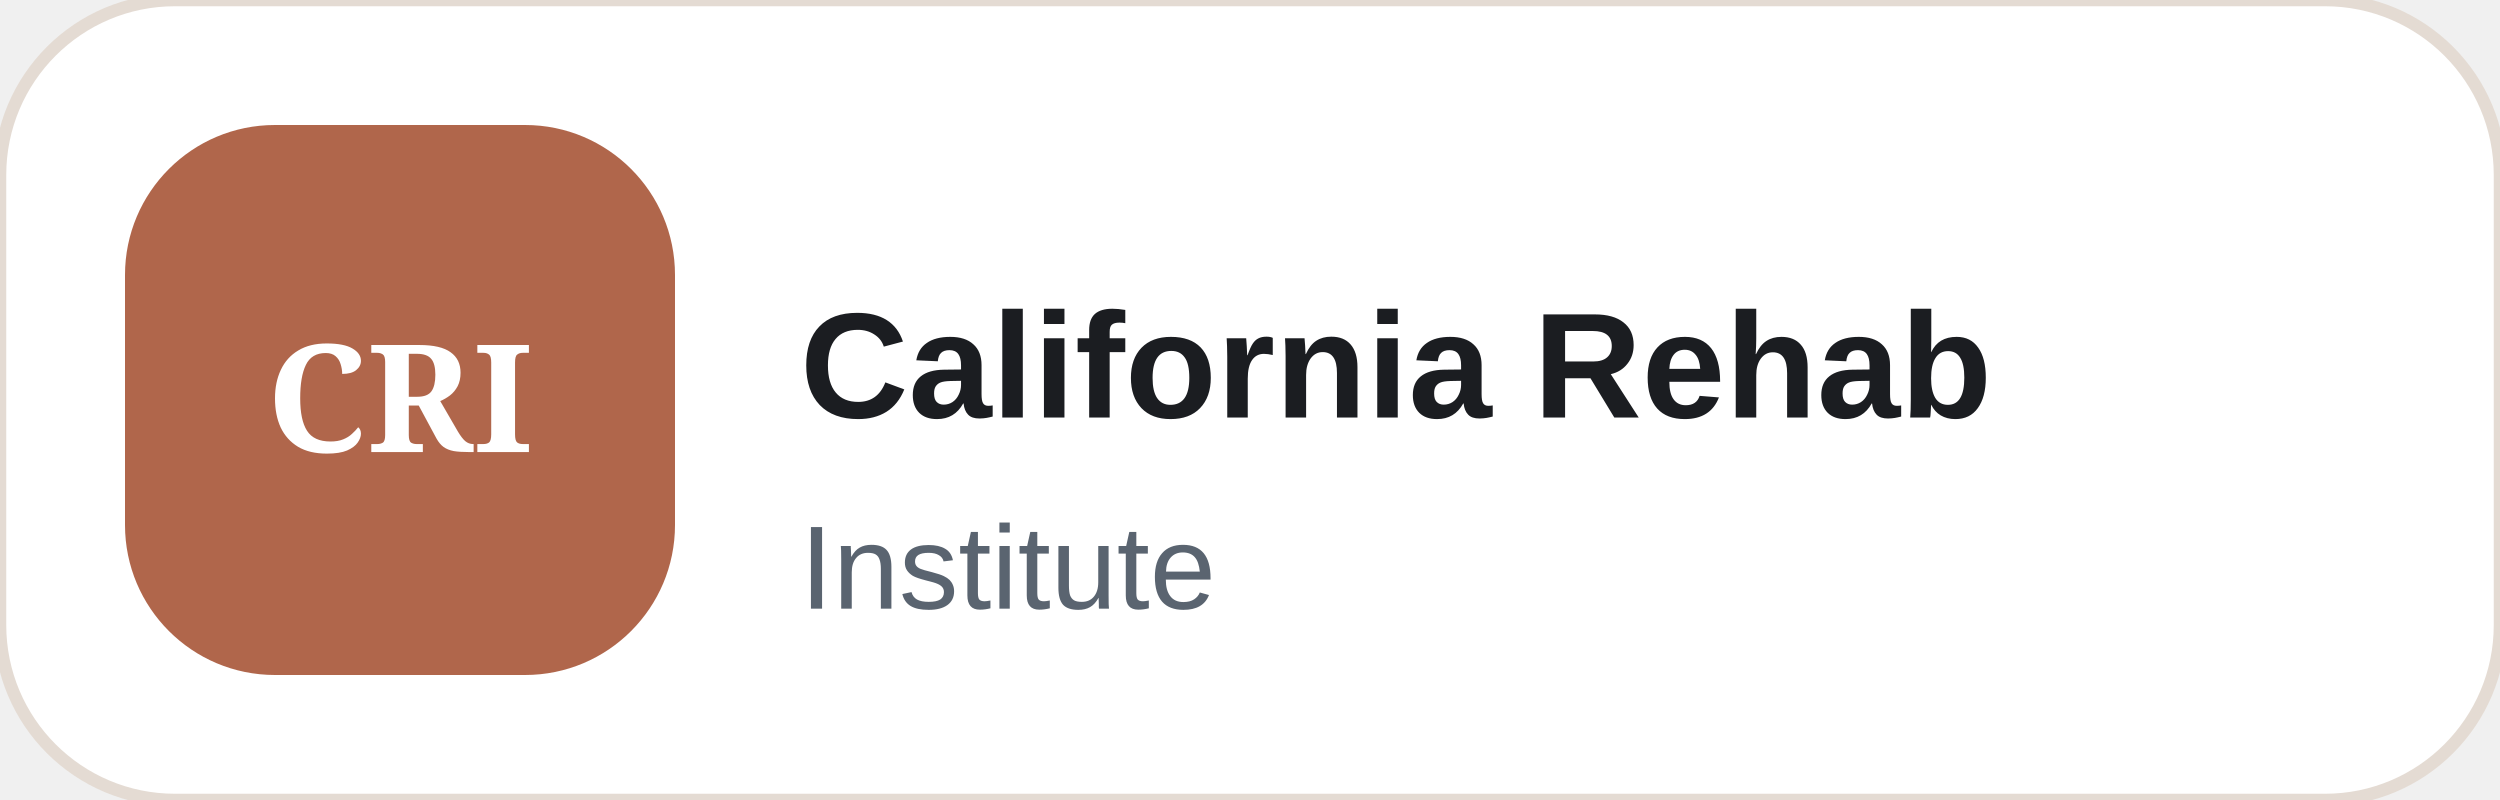
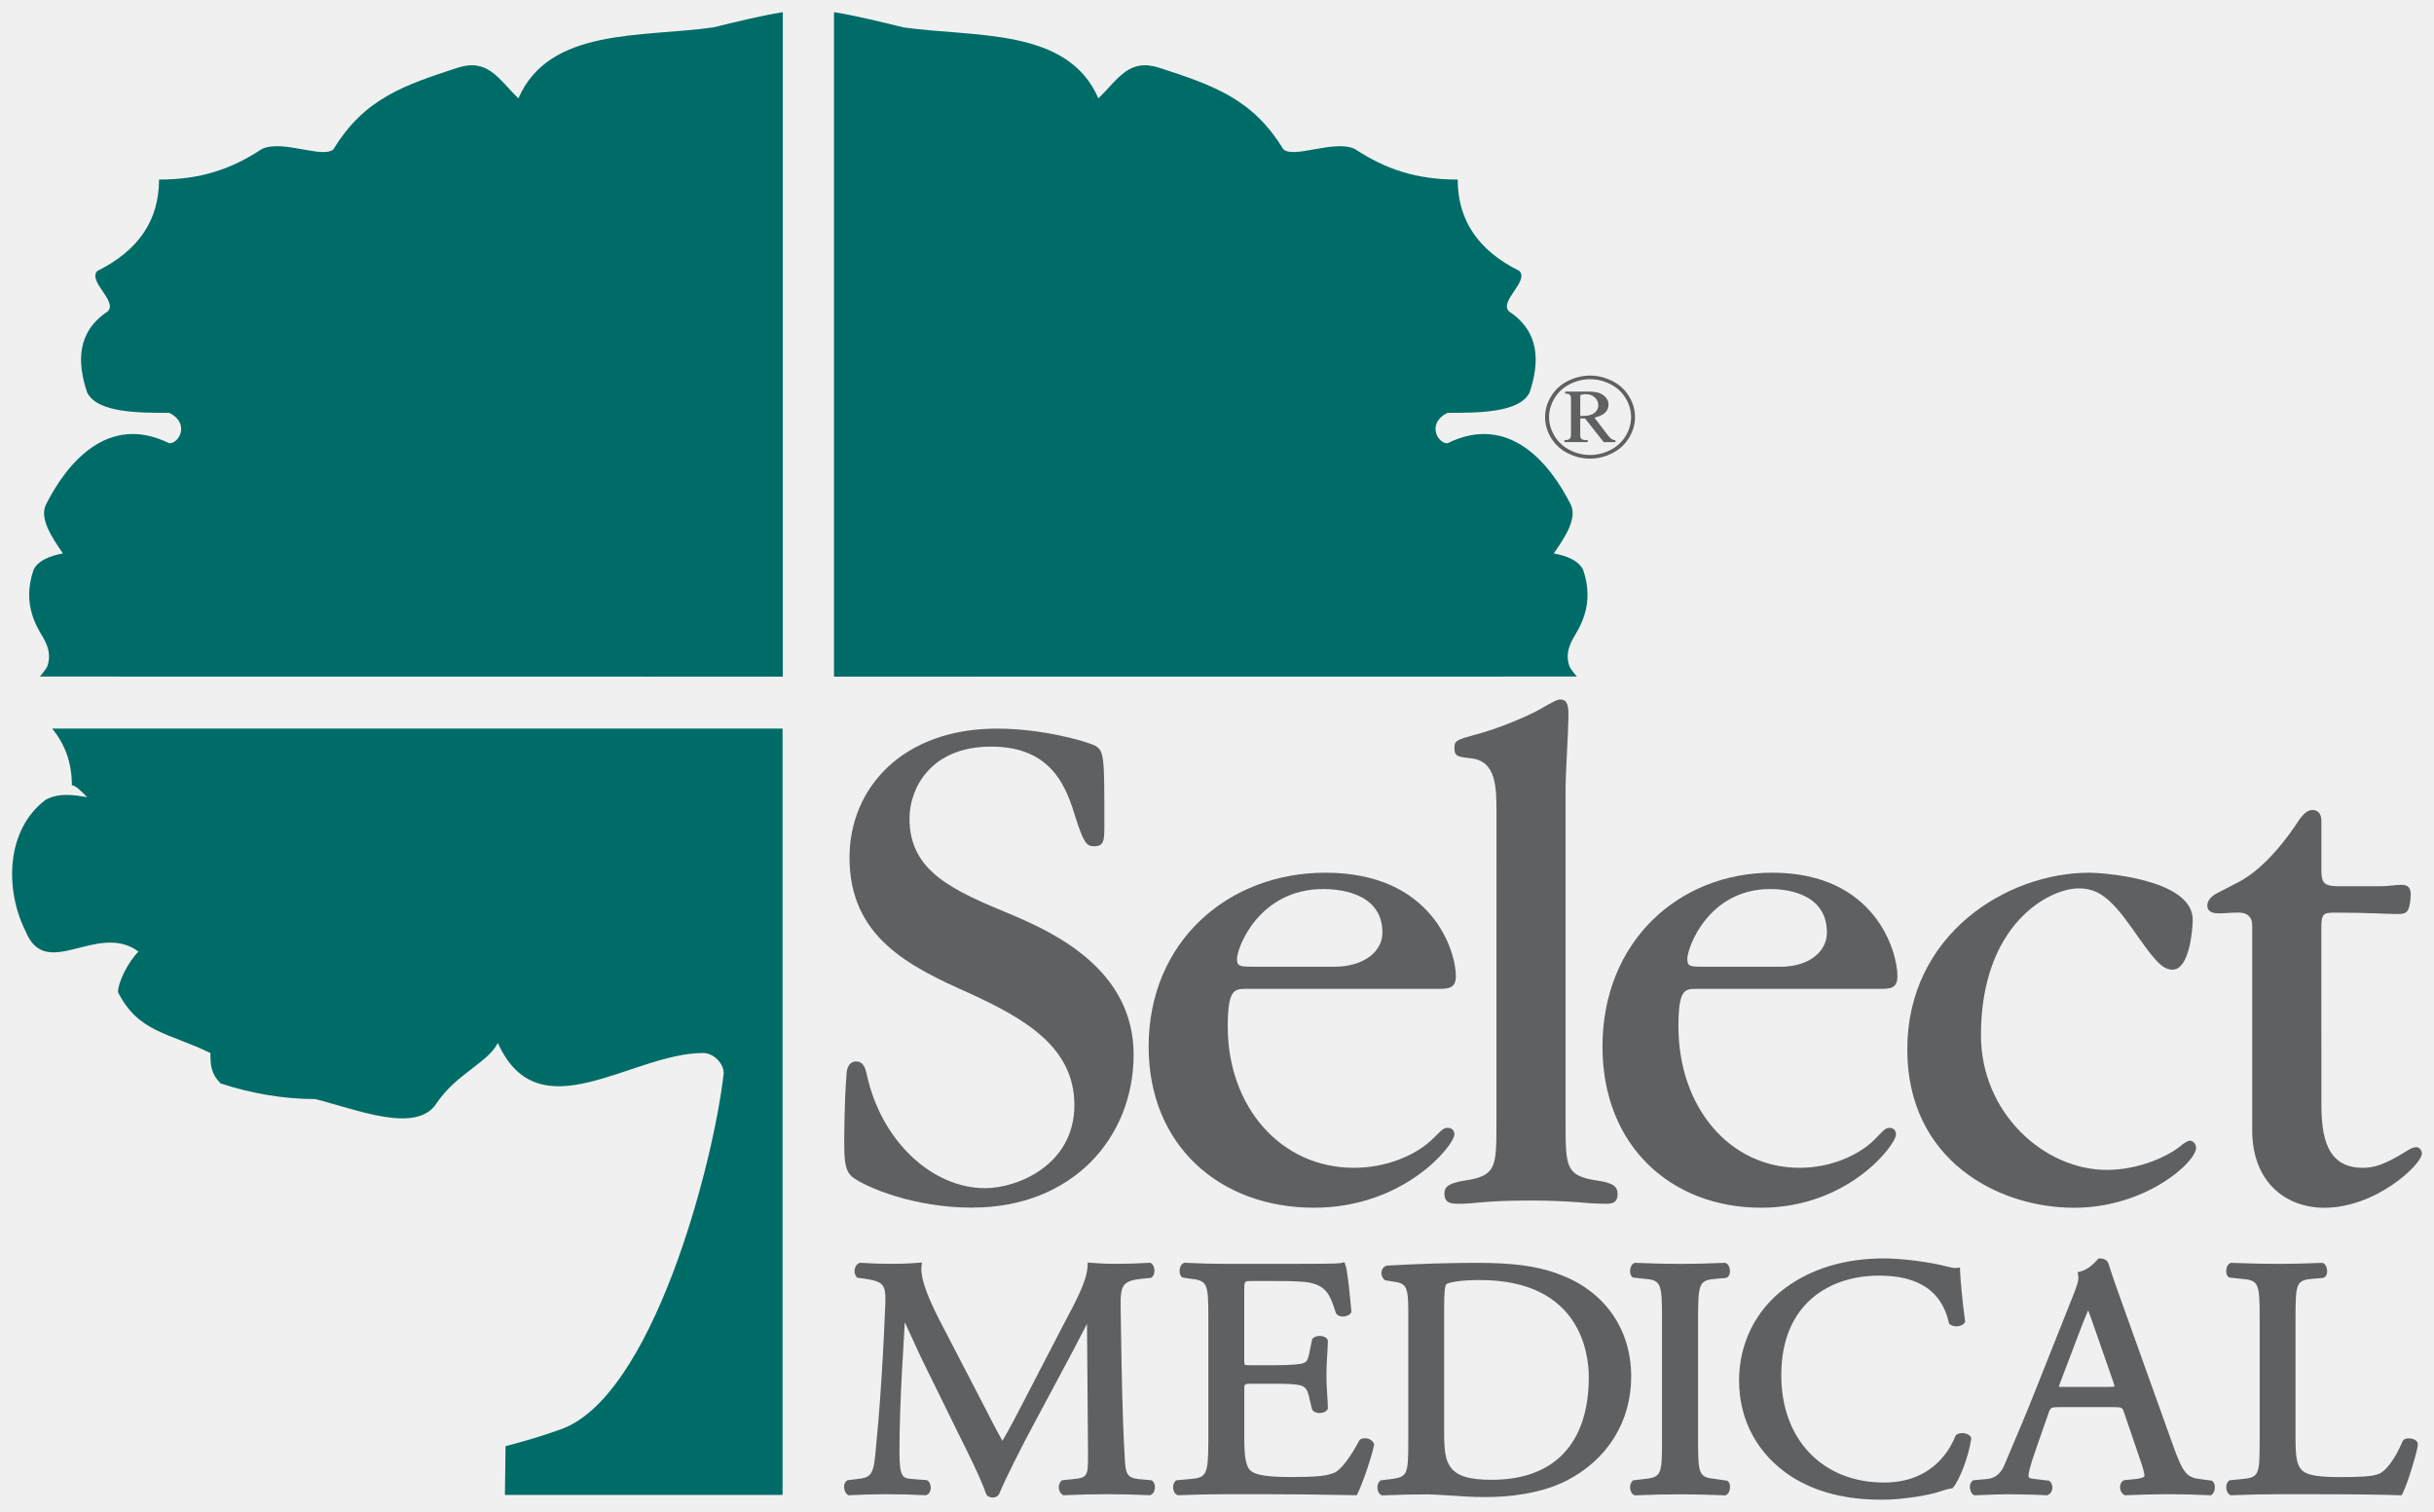
- <svg xmlns="http://www.w3.org/2000/svg" width="200" height="64" viewBox="0 0 200 64" role="img" aria-label="California Rehabilitation Institute logo">
-   <rect width="200" height="64" rx="14" fill="#ffffff" stroke="#e4dbd3" />
-   <rect x="10" y="10" width="44" height="44" rx="12" fill="#b0664b" />
-   <text x="32" y="32" text-anchor="middle" dominant-baseline="middle" font-family="Fraunces, serif" font-size="12" font-weight="600" fill="#ffffff">CRI</text>
-   <text x="64" y="30" font-family="Space Grotesk, Arial, sans-serif" font-size="12" font-weight="600" fill="#1b1d21" dominant-baseline="middle">California Rehab</text>
-   <text x="64" y="46" font-family="Space Grotesk, Arial, sans-serif" font-size="9.5" font-weight="500" fill="#5a6470" dominant-baseline="middle">Institute</text>
+ <svg xmlns="http://www.w3.org/2000/svg" width="200.915" height="124.79" viewBox="0 0 53.159 33.017" version="1.1" id="svg10449">
+   <defs id="defs10443">
+     <clipPath id="clipPath8868" clipPathUnits="userSpaceOnUse">
+       <path id="path8866" d="M 15,15 H 1248 V 807 H 15 Z" />
+     </clipPath>
+   </defs>
+   <g id="layer1" transform="translate(13.84251,-128.2814)">
+     <path id="path8872" style="fill:#006c68;fill-opacity:1;fill-rule:nonzero;stroke:none;stroke-width:0.353" d="m 1.739,128.879 c -1.57,0.222 -3.588,0 -4.26,1.551 -0.449,-0.442 -0.673,-0.887 -1.345,-0.664 -1.146,0.376 -2.018,0.664 -2.691,1.772 -0.224,0.222 -1.121,-0.221 -1.57,0 -0.673,0.443 -1.345,0.665 -2.242,0.665 0,0.887 -0.448,1.55 -1.345,1.994 -0.224,0.222 0.449,0.664 0.224,0.886 -0.673,0.443 -0.673,1.108 -0.448,1.773 0.224,0.442 1.121,0.442 1.794,0.442 0.448,0.222 0.224,0.665 0,0.665 -1.345,-0.665 -2.242,0.443 -2.691,1.33 -0.153,0.302 0.112,0.707 0.367,1.075 -0.295,0.055 -0.54,0.156 -0.64,0.354 -0.269,0.777 0.093,1.281 0.218,1.502 0.125,0.221 0.147,0.412 0.085,0.598 -0.024,0.073 -0.167,0.235 -0.167,0.235 l 16.225,0.002 v -14.264 -0.249 c -0.505,0.085 -1.009,0.208 -1.514,0.333" />
+     <path id="path8876" style="fill:#006c68;fill-opacity:1;fill-rule:nonzero;stroke:none;stroke-width:0.353" d="m 5.887,128.879 c 1.57,0.222 3.588,0 4.26,1.551 0.449,-0.442 0.673,-0.887 1.345,-0.664 1.146,0.376 2.018,0.664 2.691,1.772 0.224,0.222 1.121,-0.221 1.569,0 0.673,0.443 1.345,0.665 2.242,0.665 0,0.887 0.448,1.55 1.345,1.994 0.224,0.222 -0.449,0.664 -0.224,0.886 0.673,0.443 0.673,1.108 0.448,1.773 -0.224,0.442 -1.121,0.442 -1.794,0.442 -0.449,0.222 -0.224,0.665 0,0.665 1.345,-0.665 2.242,0.443 2.69,1.33 0.153,0.302 -0.111,0.707 -0.367,1.075 0.295,0.055 0.54,0.156 0.64,0.354 0.269,0.777 -0.093,1.281 -0.217,1.502 -0.125,0.221 -0.147,0.412 -0.085,0.598 0.024,0.073 0.167,0.235 0.167,0.235 l -16.225,0.002 v -14.264 -0.249 c 0.506,0.085 1.009,0.208 1.514,0.333" />
+     <path id="path8880" style="fill:#006c68;fill-opacity:1;fill-rule:nonzero;stroke:none;stroke-width:0.353" d="m -4.315,152.386 c 0.448,-0.665 1.121,-0.885 1.345,-1.327 0.897,1.992 2.916,0.22 4.485,0.22 0.224,0 0.448,0.222 0.448,0.443 -0.224,1.994 -1.569,7.121 -3.588,7.786 -0.392,0.142 -0.785,0.256 -1.176,0.357 l -0.014,1.066 H 3.249 V 144.194 H -12.703 c 0.284,0.343 0.43,0.754 0.43,1.238 0.077,0 0.206,0.129 0.334,0.259 -0.298,-0.049 -0.597,-0.098 -0.896,0.05 -0.897,0.665 -0.897,1.994 -0.448,2.88 0.448,1.108 1.569,-0.222 2.466,0.443 -0.224,0.22 -0.448,0.665 -0.448,0.887 0.448,0.887 1.121,0.887 2.018,1.329 0,0.222 0,0.443 0.224,0.664 0.673,0.222 1.391,0.341 2.063,0.341 0.897,0.222 2.197,0.767 2.646,0.103" />
+     <path id="path8884" style="fill:#5f6062;fill-opacity:1;fill-rule:nonzero;stroke:none;stroke-width:0.353" d="m 7.396,154.657 c -1.277,0 -2.309,-0.442 -2.603,-0.655 -0.18,-0.131 -0.197,-0.361 -0.197,-0.77 0,-0.065 0,-0.884 0.049,-1.473 0,-0.065 0.016,-0.295 0.213,-0.295 0.147,0 0.196,0.131 0.229,0.278 0.312,1.457 1.425,2.489 2.587,2.489 0.687,0 1.948,-0.492 1.948,-1.817 0,-1.278 -1.114,-1.899 -2.292,-2.44 -1.326,-0.59 -2.619,-1.228 -2.619,-2.964 0,-1.506 1.146,-2.816 3.224,-2.816 0.95,0 1.916,0.261 2.146,0.376 0.196,0.115 0.196,0.262 0.196,1.703 0,0.361 0,0.491 -0.229,0.491 -0.163,0 -0.229,-0.098 -0.393,-0.606 -0.196,-0.638 -0.491,-1.571 -1.85,-1.571 -1.343,0 -1.784,0.933 -1.784,1.571 0,1.163 0.949,1.572 2.259,2.112 0.917,0.393 2.636,1.195 2.636,3.045 0,1.818 -1.343,3.34 -3.52,3.34" />
+     <path id="path8888" style="fill:#5f6062;fill-opacity:1;fill-rule:nonzero;stroke:none;stroke-width:0.353" d="m 15.292,149.395 c 0.669,0 1.058,-0.342 1.058,-0.747 0,-0.919 -1.058,-0.95 -1.292,-0.95 -1.401,0 -1.884,1.277 -1.884,1.525 0,0.172 0.063,0.172 0.421,0.172 z m -1.916,0.483 c -0.265,0 -0.404,0.015 -0.404,0.825 0,1.744 1.151,3.083 2.755,3.083 0.701,0 1.339,-0.265 1.713,-0.623 0.233,-0.233 0.249,-0.249 0.343,-0.249 0.109,0 0.14,0.093 0.14,0.14 0,0.234 -1.09,1.604 -3.067,1.604 -2.055,0 -3.612,-1.355 -3.612,-3.518 0,-2.304 1.744,-3.799 3.861,-3.799 2.351,0 2.849,1.728 2.849,2.257 0,0.28 -0.171,0.28 -0.42,0.28 z" />
+     <path id="path8892" style="fill:#5f6062;fill-opacity:1;fill-rule:nonzero;stroke:none;stroke-width:0.353" d="m 18.841,146.022 c 0,-0.528 0,-1.126 -0.561,-1.179 -0.28,-0.035 -0.358,-0.035 -0.358,-0.229 0,-0.158 0.046,-0.176 0.498,-0.299 0.404,-0.105 1.058,-0.369 1.339,-0.527 0.373,-0.211 0.404,-0.229 0.483,-0.229 0.171,0 0.171,0.194 0.171,0.369 0,0.229 -0.063,1.32 -0.063,1.513 v 7.337 c 0,0.985 0,1.179 0.67,1.284 0.388,0.053 0.466,0.14 0.466,0.299 0,0.211 -0.155,0.211 -0.264,0.211 -0.421,0 -0.732,-0.071 -1.634,-0.071 -1.028,0 -1.215,0.071 -1.542,0.071 -0.186,0 -0.342,0 -0.342,-0.229 0,-0.159 0.125,-0.229 0.467,-0.282 0.669,-0.105 0.669,-0.299 0.669,-1.266 z" />
+     <path id="path8896" style="fill:#5f6062;fill-opacity:1;fill-rule:nonzero;stroke:none;stroke-width:0.353" d="m 25.042,149.395 c 0.642,0 1.016,-0.342 1.016,-0.747 0,-0.919 -1.016,-0.95 -1.241,-0.95 -1.344,0 -1.808,1.277 -1.808,1.525 0,0.172 0.06,0.172 0.404,0.172 z m -1.839,0.483 c -0.254,0 -0.388,0.015 -0.388,0.825 0,1.744 1.106,3.083 2.645,3.083 0.673,0 1.286,-0.265 1.645,-0.623 0.223,-0.233 0.239,-0.249 0.328,-0.249 0.104,0 0.134,0.093 0.134,0.14 0,0.234 -1.046,1.604 -2.944,1.604 -1.972,0 -3.467,-1.355 -3.467,-3.518 0,-2.304 1.674,-3.799 3.707,-3.799 2.257,0 2.735,1.728 2.735,2.257 0,0.28 -0.164,0.28 -0.404,0.28 z" />
+     <path id="path8900" style="fill:#5f6062;fill-opacity:1;fill-rule:nonzero;stroke:none;stroke-width:0.353" d="m 32.173,153.832 c 0.717,0 1.375,-0.311 1.653,-0.56 0.03,-0.015 0.102,-0.078 0.162,-0.078 0.059,0 0.132,0.063 0.132,0.157 0,0.311 -1.098,1.308 -2.664,1.308 -1.668,0 -3.643,-1.044 -3.643,-3.457 0,-2.507 2.165,-3.861 3.98,-3.861 0.234,0 2.254,0.124 2.254,1.028 0,0.217 -0.074,1.09 -0.44,1.09 -0.248,0 -0.424,-0.249 -0.907,-0.935 -0.454,-0.638 -0.732,-0.841 -1.142,-0.841 -0.643,0 -2.136,0.779 -2.136,3.207 0,1.697 1.376,2.942 2.751,2.942" />
+     <path id="path8904" style="fill:#5f6062;fill-opacity:1;fill-rule:nonzero;stroke:none;stroke-width:0.353" d="m 36.857,152.369 c 0,0.701 0.094,1.417 0.903,1.417 0.233,0 0.451,-0.047 0.996,-0.389 0.047,-0.031 0.125,-0.062 0.171,-0.062 0.078,0 0.125,0.078 0.125,0.14 0,0.234 -0.996,1.184 -2.133,1.184 -0.809,0 -1.573,-0.53 -1.573,-1.698 v -4.468 c 0,-0.202 -0.124,-0.296 -0.357,-0.28 -0.125,0 -0.234,0.016 -0.359,0.016 -0.078,0 -0.264,0 -0.264,-0.171 0,-0.156 0.171,-0.249 0.233,-0.28 l 0.421,-0.218 c 0.374,-0.187 0.856,-0.607 1.37,-1.401 0.062,-0.078 0.156,-0.187 0.265,-0.187 0.046,0 0.202,0 0.202,0.249 v 1.058 c 0,0.296 0.062,0.358 0.389,0.358 h 0.887 c 0.218,0 0.328,-0.031 0.467,-0.031 0.125,0 0.234,0.031 0.203,0.311 -0.03,0.28 -0.078,0.327 -0.28,0.327 -0.265,0 -0.624,-0.031 -1.371,-0.031 -0.265,0 -0.296,0.031 -0.296,0.358 z" />
+     <path id="path8908" style="fill:#5f6062;fill-opacity:1;fill-rule:nonzero;stroke:none;stroke-width:0.353" d="m 11.308,160.611 -0.273,-0.025 c -0.286,-0.029 -0.293,-0.142 -0.313,-0.477 l -0.003,-0.054 c -0.049,-0.83 -0.064,-1.824 -0.077,-2.623 -0.003,-0.22 -0.006,-0.422 -0.009,-0.595 -0.007,-0.484 0.03,-0.582 0.479,-0.63 l 0.184,-0.017 0.017,-0.012 c 0.057,-0.043 0.058,-0.131 0.057,-0.157 -0.003,-0.068 -0.028,-0.122 -0.069,-0.148 l -0.02,-0.013 -0.024,0.001 c -0.228,0.014 -0.485,0.022 -0.689,0.022 -0.156,0 -0.316,0 -0.578,-0.022 l -0.076,-0.006 -0.004,0.076 c -0.014,0.321 -0.226,0.717 -0.575,1.374 l -0.8,1.544 c -0.156,0.302 -0.316,0.613 -0.484,0.9 -0.139,-0.247 -0.269,-0.501 -0.405,-0.767 l -0.965,-1.86 c -0.187,-0.365 -0.43,-0.884 -0.398,-1.18 l 0.01,-0.088 -0.088,0.007 c -0.254,0.022 -0.46,0.022 -0.641,0.022 -0.182,0 -0.364,-0.007 -0.611,-0.022 l -0.018,-0.001 -0.017,0.008 c -0.046,0.022 -0.08,0.068 -0.092,0.127 -0.014,0.065 7.055e-4,0.13 0.037,0.172 l 0.019,0.021 0.15,0.018 c 0.428,0.067 0.475,0.125 0.461,0.562 -0.014,0.363 -0.043,0.987 -0.086,1.649 -0.046,0.728 -0.086,1.141 -0.132,1.627 -0.044,0.499 -0.14,0.509 -0.42,0.542 l -0.192,0.024 -0.015,0.013 c -0.036,0.028 -0.056,0.075 -0.056,0.131 0,0.068 0.028,0.133 0.071,0.168 l 0.022,0.017 0.028,-0.002 c 0.254,-0.014 0.534,-0.022 0.791,-0.022 0.306,0 0.603,0.008 0.86,0.022 l 0.017,7.1e-4 0.015,-0.006 c 0.047,-0.019 0.079,-0.066 0.087,-0.127 0.011,-0.072 -0.013,-0.144 -0.061,-0.182 l -0.018,-0.015 -0.319,-0.024 c -0.224,-0.016 -0.283,-0.044 -0.283,-0.616 0,-0.603 0.029,-1.244 0.055,-1.736 0.019,-0.352 0.038,-0.703 0.061,-1.072 0.063,0.133 0.125,0.269 0.186,0.403 0.069,0.151 0.138,0.302 0.207,0.445 l 0.795,1.617 c 0.19,0.381 0.477,0.956 0.588,1.283 l 0.009,0.019 c 0.034,0.048 0.098,0.061 0.129,0.061 0.079,0 0.119,-0.034 0.146,-0.075 0.131,-0.318 0.459,-0.978 0.839,-1.681 l 0.693,-1.295 c 0.067,-0.123 0.159,-0.302 0.248,-0.473 0.049,-0.093 0.097,-0.189 0.14,-0.271 l 0.022,2.835 c 0,0.476 0,0.526 -0.316,0.557 l -0.252,0.025 -0.018,0.017 c -0.037,0.036 -0.057,0.093 -0.052,0.154 0.005,0.062 0.033,0.114 0.077,0.144 l 0.02,0.013 0.025,-0.001 c 0.298,-0.014 0.649,-0.022 0.94,-0.022 0.288,0 0.605,0.008 0.916,0.022 l 0.02,0.001 0.018,-0.01 c 0.045,-0.024 0.075,-0.073 0.082,-0.133 0.009,-0.066 -0.011,-0.131 -0.051,-0.169 z" />
+     <path id="path8912" style="fill:#5f6062;fill-opacity:1;fill-rule:nonzero;stroke:none;stroke-width:0.353" d="m 15.862,159.725 -0.023,0.026 c -0.221,0.421 -0.42,0.634 -0.52,0.686 -0.167,0.079 -0.401,0.103 -0.966,0.103 -0.646,0 -0.811,-0.072 -0.892,-0.148 -0.106,-0.107 -0.128,-0.354 -0.128,-0.719 v -1.044 c 0,-0.127 0,-0.127 0.185,-0.127 h 0.453 c 0.272,0 0.475,0.006 0.583,0.035 0.104,0.025 0.154,0.086 0.187,0.227 l 0.07,0.29 0.016,0.031 c 0.045,0.051 0.123,0.057 0.155,0.057 0.075,0 0.137,-0.029 0.165,-0.075 l 0.011,-0.017 v -0.021 c 0,-0.072 -0.006,-0.168 -0.013,-0.276 -0.009,-0.134 -0.018,-0.288 -0.018,-0.435 0,-0.155 0.009,-0.313 0.018,-0.452 0.007,-0.113 0.013,-0.215 0.013,-0.296 v -0.02 l -0.011,-0.018 c -0.028,-0.046 -0.09,-0.074 -0.165,-0.074 -0.031,0 -0.11,0.005 -0.155,0.056 l -0.012,0.015 -0.066,0.322 c -0.037,0.174 -0.081,0.187 -0.139,0.205 -0.038,0.013 -0.178,0.042 -0.64,0.042 h -0.453 c -0.077,0 -0.158,0 -0.173,-0.012 -0.007,-0.009 -0.012,-0.05 -0.012,-0.123 V 156.483 c 0,-0.224 0,-0.224 0.162,-0.224 h 0.561 c 0.33,0 0.582,0.007 0.739,0.043 0.349,0.083 0.42,0.293 0.525,0.612 l 0.015,0.043 0.014,0.025 c 0.03,0.033 0.079,0.052 0.136,0.052 0.056,0 0.135,-0.019 0.173,-0.073 l 0.016,-0.022 -0.011,-0.122 c -0.041,-0.429 -0.078,-0.794 -0.12,-0.908 l -0.022,-0.061 -0.063,0.015 c -0.085,0.021 -0.569,0.021 -1.035,0.021 h -1.465 c -0.297,0 -0.554,-0.006 -0.917,-0.023 l -0.018,-7.1e-4 -0.017,0.008 c -0.056,0.027 -0.081,0.1 -0.085,0.159 -0.004,0.071 0.018,0.126 0.062,0.154 l 0.155,0.025 c 0.392,0.044 0.411,0.084 0.411,0.861 v 2.665 c 0,0.788 -0.047,0.822 -0.417,0.853 l -0.283,0.025 -0.019,0.017 c -0.041,0.039 -0.059,0.104 -0.048,0.174 0.01,0.062 0.04,0.108 0.082,0.129 l 0.017,0.007 0.017,-7.1e-4 c 0.427,-0.014 0.711,-0.022 1.058,-0.022 h 0.701 c 0.69,0 1.392,0.007 2.086,0.022 l 0.046,0.001 0.021,-0.04 c 0.104,-0.207 0.302,-0.784 0.357,-1.048 l 0.004,-0.023 -0.01,-0.023 c -0.056,-0.121 -0.221,-0.135 -0.302,-0.081" />
+     <path id="path8916" style="fill:#5f6062;fill-opacity:1;fill-rule:nonzero;stroke:none;stroke-width:0.353" d="m 20.857,158.356 c 0,1.447 -0.752,2.244 -2.117,2.244 -0.494,0 -0.755,-0.08 -0.901,-0.274 -0.119,-0.161 -0.141,-0.383 -0.141,-0.764 v -2.732 c 0,-0.304 0.016,-0.474 0.048,-0.503 0.033,-0.024 0.237,-0.09 0.729,-0.09 2.211,0 2.382,1.621 2.382,2.119 m -0.706,-2.267 c -0.457,-0.161 -0.96,-0.227 -1.738,-0.227 -0.61,0 -1.233,0.019 -1.96,0.06 l -0.022,0.005 c -0.059,0.022 -0.097,0.075 -0.102,0.141 -0.006,0.071 0.028,0.141 0.083,0.175 l 0.199,0.032 c 0.261,0.035 0.304,0.126 0.304,0.646 v 2.814 c 0,0.77 -0.015,0.802 -0.404,0.853 l -0.203,0.025 -0.017,0.017 c -0.041,0.039 -0.059,0.104 -0.048,0.174 0.009,0.062 0.04,0.109 0.082,0.129 l 0.016,0.008 0.018,-7.1e-4 c 0.393,-0.016 0.665,-0.022 0.972,-0.022 0.113,0 0.268,0.011 0.448,0.023 0.249,0.017 0.533,0.036 0.822,0.036 0.488,0 1.192,-0.063 1.779,-0.363 0.891,-0.461 1.403,-1.289 1.403,-2.271 0,-1.059 -0.609,-1.901 -1.631,-2.252" />
+     <path id="path8920" style="fill:#5f6062;fill-opacity:1;fill-rule:nonzero;stroke:none;stroke-width:0.353" d="m 23.651,156.208 0.194,-0.015 0.033,-0.011 c 0.044,-0.028 0.066,-0.083 0.062,-0.153 -0.003,-0.059 -0.028,-0.132 -0.085,-0.159 l -0.017,-0.008 h -0.018 c -0.381,0.015 -0.648,0.023 -0.963,0.023 -0.329,0 -0.597,-0.008 -0.979,-0.023 h -0.018 l -0.017,0.008 c -0.057,0.028 -0.082,0.1 -0.084,0.16 -0.005,0.069 0.018,0.126 0.062,0.152 l 0.227,0.026 c 0.386,0.031 0.408,0.08 0.408,0.875 v 2.636 c 0,0.791 -0.014,0.823 -0.41,0.867 l -0.218,0.025 -0.018,0.017 c -0.041,0.039 -0.059,0.104 -0.048,0.174 0.01,0.062 0.04,0.109 0.083,0.13 l 0.017,0.008 0.018,-7.1e-4 c 0.376,-0.015 0.644,-0.022 0.979,-0.022 0.321,0 0.596,0.008 0.963,0.022 l 0.018,7.1e-4 0.017,-0.008 c 0.057,-0.028 0.081,-0.101 0.085,-0.159 0.004,-0.07 -0.018,-0.126 -0.062,-0.153 l -0.225,-0.033 c -0.395,-0.044 -0.411,-0.076 -0.411,-0.867 v -2.636 c 0,-0.795 0.023,-0.844 0.409,-0.875" />
+     <path id="path8924" style="fill:#5f6062;fill-opacity:1;fill-rule:nonzero;stroke:none;stroke-width:0.353" d="m 29.012,159.58 c -0.033,0 -0.081,0.006 -0.121,0.034 l -0.018,0.011 -0.009,0.021 c -0.155,0.379 -0.564,1.014 -1.561,1.014 -1.341,0 -2.242,-0.941 -2.242,-2.341 0,-1.605 1.102,-2.178 2.133,-2.178 0.867,0 1.367,0.336 1.527,1.025 l 0.005,0.025 0.02,0.015 c 0.083,0.067 0.254,0.053 0.314,-0.028 l 0.018,-0.024 -0.004,-0.03 c -0.061,-0.441 -0.101,-0.905 -0.108,-1.081 l -0.003,-0.078 -0.077,0.008 c -0.054,0.006 -0.095,-0.004 -0.192,-0.028 -0.391,-0.102 -0.992,-0.18 -1.397,-0.18 -0.837,0 -1.58,0.223 -2.147,0.645 -0.643,0.473 -1.011,1.21 -1.011,2.02 0,0.872 0.404,1.616 1.14,2.098 0.536,0.341 1.183,0.507 1.979,0.507 0.5,0 1.074,-0.111 1.255,-0.175 0.084,-0.029 0.173,-0.057 0.261,-0.071 l 0.027,-0.004 0.017,-0.021 c 0.132,-0.158 0.335,-0.662 0.39,-1.051 l 0.004,-0.025 -0.014,-0.023 c -0.037,-0.063 -0.12,-0.085 -0.184,-0.085" />
+     <path id="path8928" style="fill:#5f6062;fill-opacity:1;fill-rule:nonzero;stroke:none;stroke-width:0.353" d="m 32.343,158.559 c -0.009,0.006 -0.041,0.013 -0.141,0.013 h -0.959 c -0.035,0 -0.089,0 -0.121,-0.004 0.007,-0.023 0.019,-0.058 0.025,-0.075 l 0.49,-1.288 c 0.049,-0.123 0.092,-0.23 0.126,-0.305 0.038,0.095 0.08,0.218 0.12,0.332 l 0.421,1.207 c 0.025,0.071 0.035,0.113 0.038,0.12 m 1.877,2.027 c -0.288,-0.033 -0.377,-0.103 -0.602,-0.737 L 32.513,156.767 c -0.105,-0.292 -0.214,-0.594 -0.304,-0.883 -0.023,-0.074 -0.092,-0.118 -0.186,-0.118 h -0.033 l -0.022,0.024 c -0.087,0.097 -0.207,0.215 -0.37,0.26 l -0.065,0.017 0.012,0.067 c 0.02,0.098 -0.023,0.228 -0.127,0.484 l -0.795,1.999 c -0.227,0.574 -0.404,0.988 -0.533,1.29 -0.059,0.138 -0.109,0.255 -0.152,0.361 -0.108,0.261 -0.273,0.307 -0.407,0.318 l -0.278,0.024 -0.017,0.014 c -0.039,0.03 -0.059,0.084 -0.056,0.146 0.003,0.054 0.025,0.123 0.077,0.157 l 0.019,0.012 0.184,-0.007 c 0.181,-0.007 0.389,-0.016 0.583,-0.016 l 0.257,0.004 c 0.232,0.004 0.4,0.007 0.549,0.018 l 0.018,0.001 0.016,-0.007 c 0.055,-0.023 0.091,-0.076 0.098,-0.144 0.006,-0.069 -0.022,-0.135 -0.07,-0.168 l -0.292,-0.035 c -0.159,-0.013 -0.159,-0.039 -0.159,-0.076 0,-0.042 0.021,-0.175 0.167,-0.59 l 0.272,-0.778 c 0.041,-0.116 0.052,-0.128 0.228,-0.128 h 1.177 c 0.205,0 0.207,0.005 0.25,0.136 l 0.343,1.007 c 0.045,0.129 0.097,0.287 0.097,0.368 -0.004,0.009 -0.05,0.047 -0.207,0.061 l -0.226,0.022 -0.033,0.012 c -0.047,0.031 -0.073,0.092 -0.068,0.16 0.005,0.068 0.04,0.126 0.093,0.151 l 0.015,0.008 0.165,-0.006 c 0.201,-0.007 0.45,-0.017 0.746,-0.017 0.329,0 0.603,0.006 0.939,0.022 l 0.028,0.001 0.021,-0.016 c 0.049,-0.038 0.065,-0.112 0.064,-0.165 -0.002,-0.061 -0.025,-0.111 -0.067,-0.138 z" />
+     <path id="path8932" style="fill:#5f6062;fill-opacity:1;fill-rule:nonzero;stroke:none;stroke-width:0.353" d="m 38.763,159.695 c -0.032,0 -0.077,0.006 -0.11,0.033 l -0.022,0.029 c -0.169,0.407 -0.365,0.63 -0.482,0.696 -0.112,0.06 -0.277,0.088 -0.917,0.088 -0.563,0 -0.717,-0.072 -0.798,-0.148 -0.121,-0.121 -0.142,-0.302 -0.142,-0.749 v -2.576 c 0,-0.79 0.019,-0.83 0.409,-0.861 l 0.187,-0.015 0.033,-0.011 c 0.043,-0.027 0.066,-0.083 0.062,-0.152 -0.004,-0.06 -0.028,-0.132 -0.085,-0.16 l -0.016,-0.007 -0.018,3.5e-4 c -0.381,0.015 -0.646,0.022 -0.956,0.022 -0.301,0 -0.555,-0.007 -1.011,-0.022 l -0.018,-3.5e-4 -0.016,0.007 c -0.057,0.028 -0.081,0.101 -0.084,0.16 -0.004,0.07 0.018,0.126 0.062,0.152 l 0.228,0.026 c 0.419,0.032 0.44,0.072 0.44,0.861 v 2.665 c 0,0.782 -0.015,0.814 -0.402,0.853 l -0.259,0.025 -0.018,0.017 c -0.042,0.039 -0.059,0.104 -0.048,0.174 0.009,0.061 0.039,0.108 0.081,0.129 l 0.016,0.007 0.018,-7e-4 c 0.443,-0.015 0.687,-0.022 1.011,-0.022 h 0.717 c 0.854,0 1.561,0.008 1.938,0.022 l 0.045,0.002 0.021,-0.04 c 0.11,-0.201 0.336,-0.967 0.336,-1.071 0,-0.087 -0.104,-0.134 -0.202,-0.134" />
+     <path id="path8936" style="fill:#5f6062;fill-opacity:1;fill-rule:nonzero;stroke:none;stroke-width:0.353" d="m 20.671,137.366 h 0.041 c 0.123,0 0.212,-0.022 0.269,-0.067 0.056,-0.044 0.084,-0.1 0.084,-0.165 0,-0.069 -0.026,-0.127 -0.078,-0.174 -0.052,-0.047 -0.119,-0.071 -0.2,-0.071 -0.035,0 -0.073,0.007 -0.116,0.021 z m -0.328,-0.532 h 0.534 c 0.134,0 0.236,0.028 0.306,0.084 0.07,0.056 0.105,0.123 0.105,0.202 0,0.064 -0.024,0.121 -0.071,0.17 -0.048,0.049 -0.126,0.086 -0.236,0.113 l 0.289,0.38 c 0.035,0.045 0.067,0.076 0.094,0.093 0.018,0.011 0.042,0.017 0.073,0.019 v 0.042 h -0.255 l -0.407,-0.517 h -0.105 v 0.394 c 0.006,0.028 0.019,0.048 0.039,0.061 0.021,0.013 0.063,0.019 0.124,0.019 v 0.042 h -0.508 v -0.042 c 0.046,0 0.079,-0.006 0.097,-0.017 0.019,-0.011 0.033,-0.028 0.041,-0.05 0.004,-0.012 0.005,-0.048 0.005,-0.11 v -0.667 c 0,-0.062 -0.001,-0.1 -0.004,-0.111 -0.007,-0.019 -0.019,-0.035 -0.035,-0.045 -0.017,-0.011 -0.047,-0.016 -0.088,-0.016 z m 0.542,-0.271 c -0.15,0 -0.296,0.035 -0.44,0.107 -0.143,0.072 -0.255,0.174 -0.335,0.306 -0.08,0.133 -0.121,0.271 -0.121,0.414 0,0.143 0.04,0.28 0.119,0.411 0.079,0.131 0.189,0.234 0.331,0.307 0.142,0.073 0.29,0.11 0.445,0.11 0.155,0 0.304,-0.036 0.447,-0.11 0.143,-0.073 0.253,-0.176 0.332,-0.307 0.079,-0.131 0.118,-0.268 0.118,-0.411 0,-0.143 -0.04,-0.281 -0.12,-0.414 -0.08,-0.132 -0.192,-0.235 -0.335,-0.306 -0.143,-0.071 -0.29,-0.107 -0.442,-0.107 m 0,-0.079 c 0.165,0 0.327,0.039 0.484,0.117 0.156,0.078 0.279,0.189 0.367,0.335 0.088,0.145 0.132,0.297 0.132,0.454 0,0.157 -0.044,0.307 -0.131,0.452 -0.087,0.144 -0.207,0.256 -0.364,0.336 -0.156,0.079 -0.319,0.12 -0.489,0.12 -0.169,0 -0.332,-0.04 -0.488,-0.12 -0.156,-0.08 -0.277,-0.192 -0.363,-0.336 -0.087,-0.144 -0.13,-0.294 -0.13,-0.452 0,-0.157 0.044,-0.309 0.132,-0.454 0.088,-0.145 0.211,-0.257 0.367,-0.335 0.157,-0.078 0.318,-0.117 0.482,-0.117" />
+   </g>
</svg>
